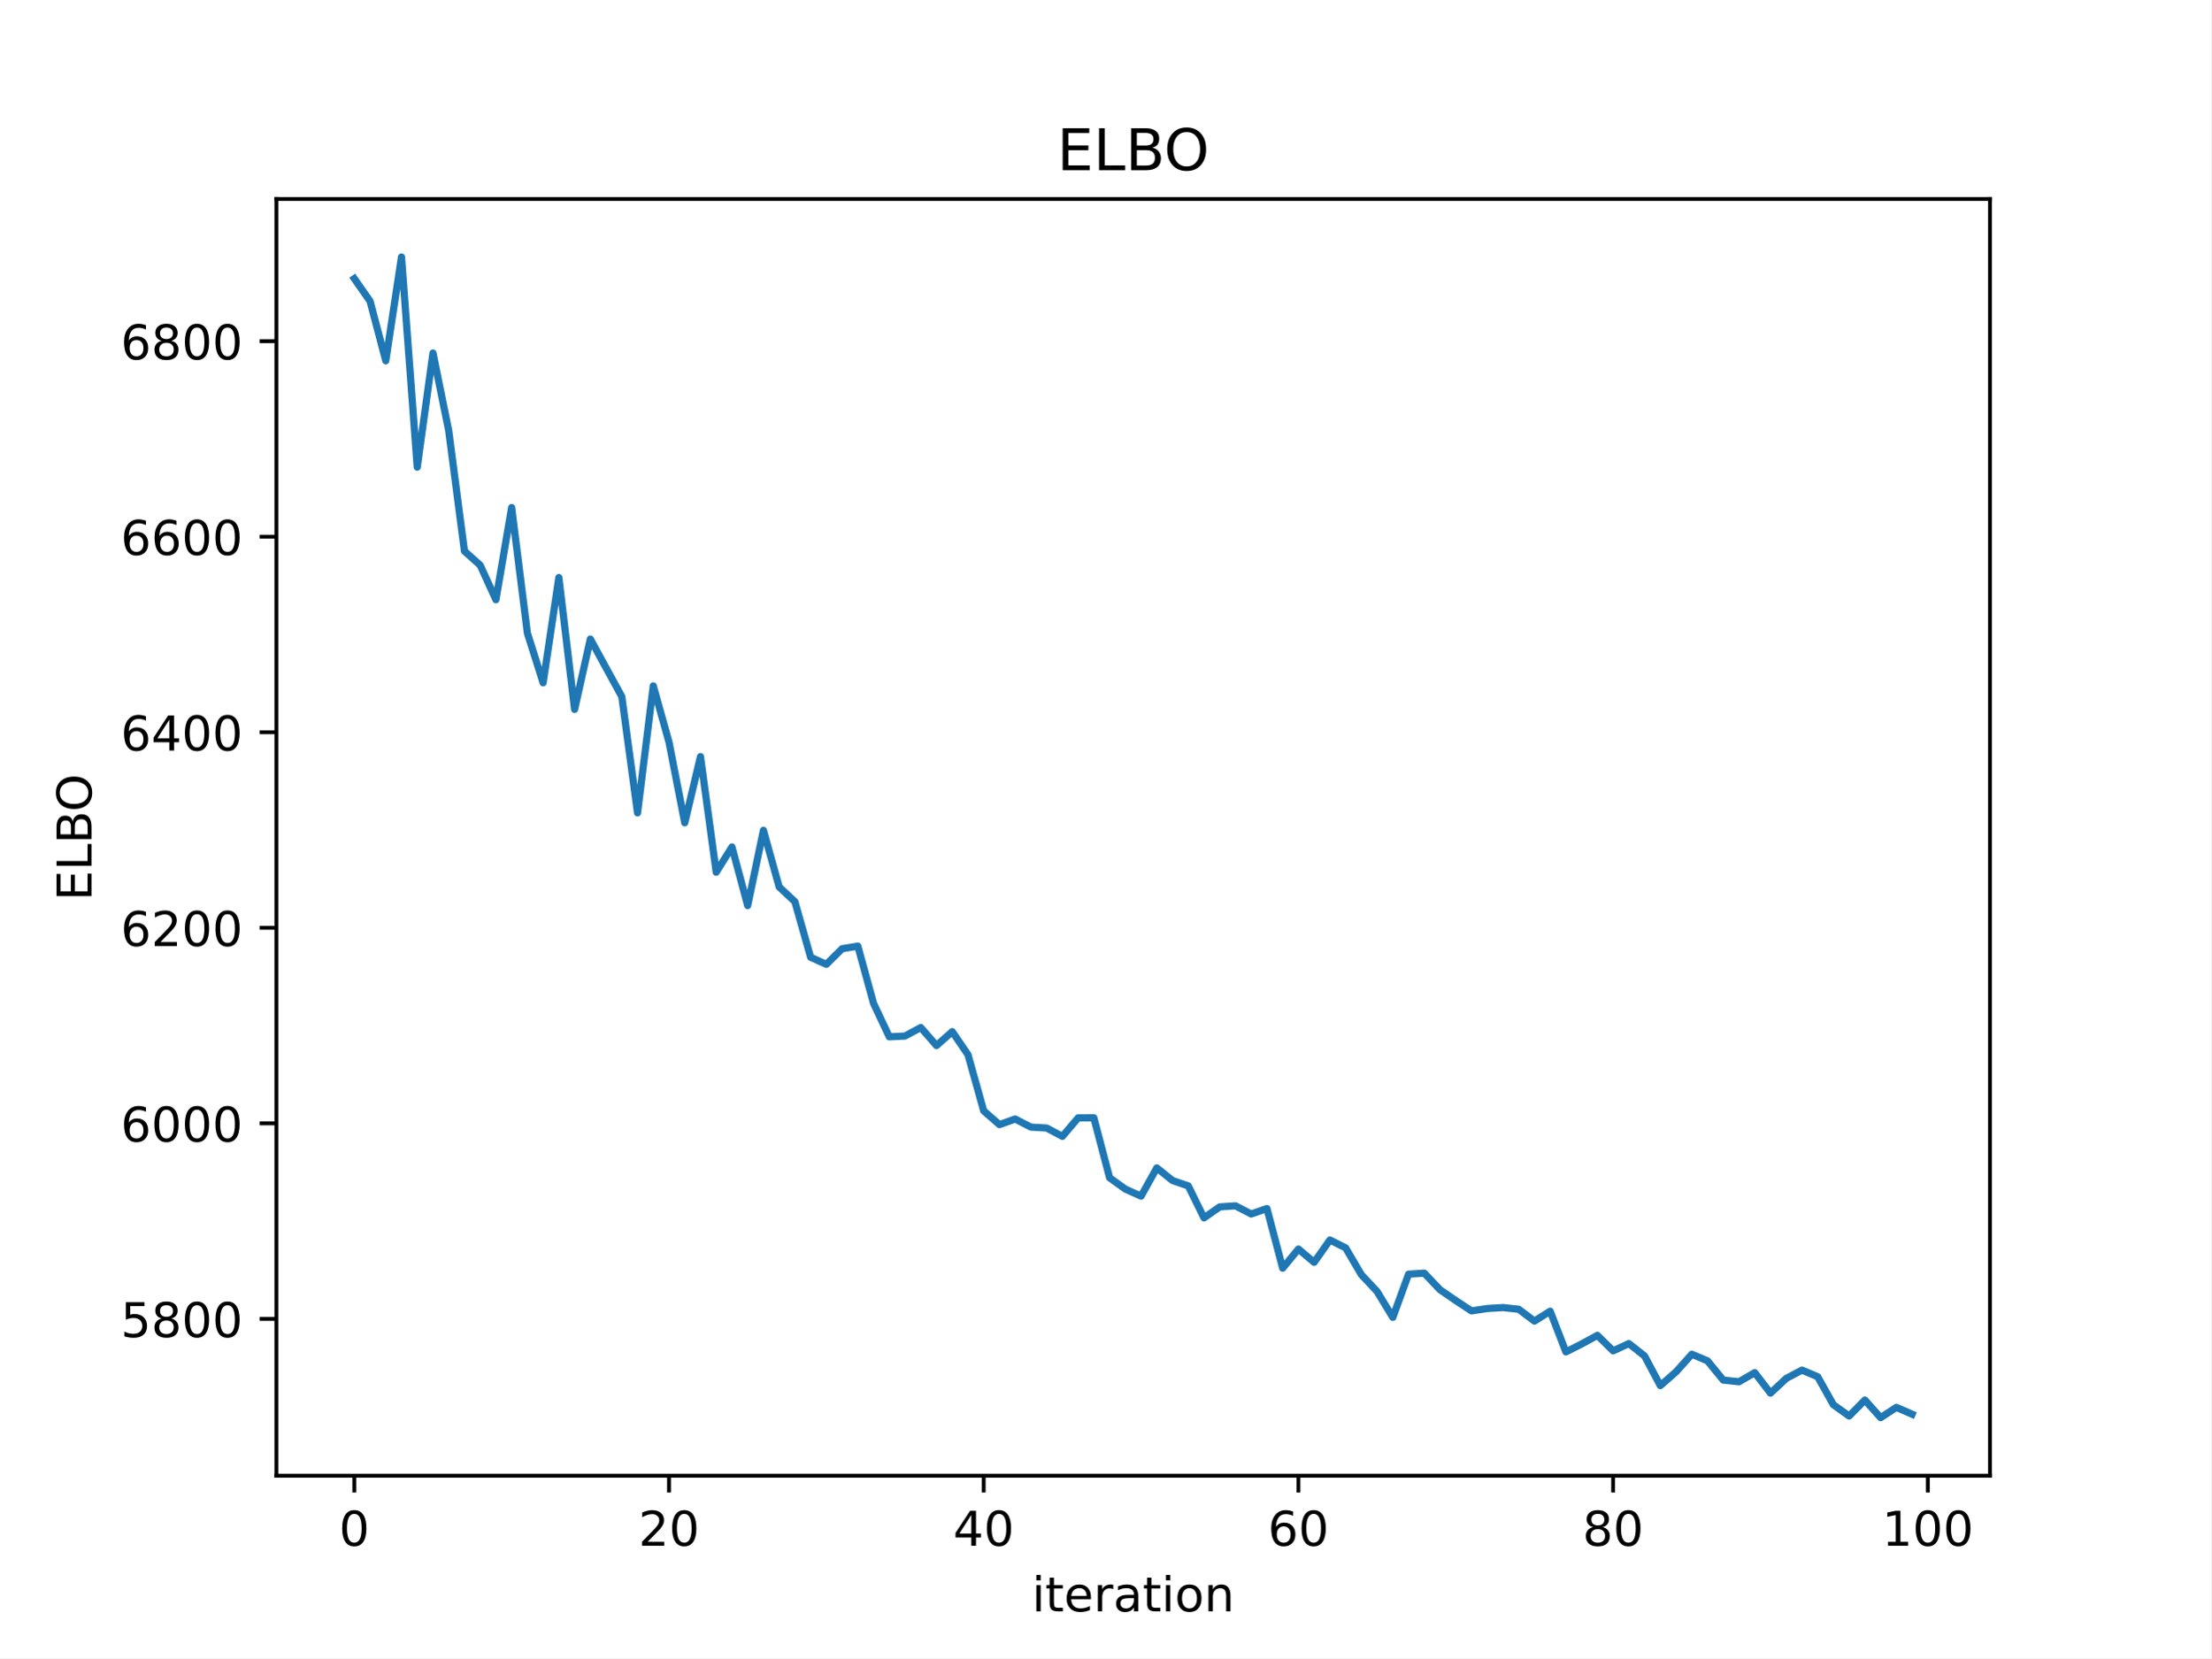
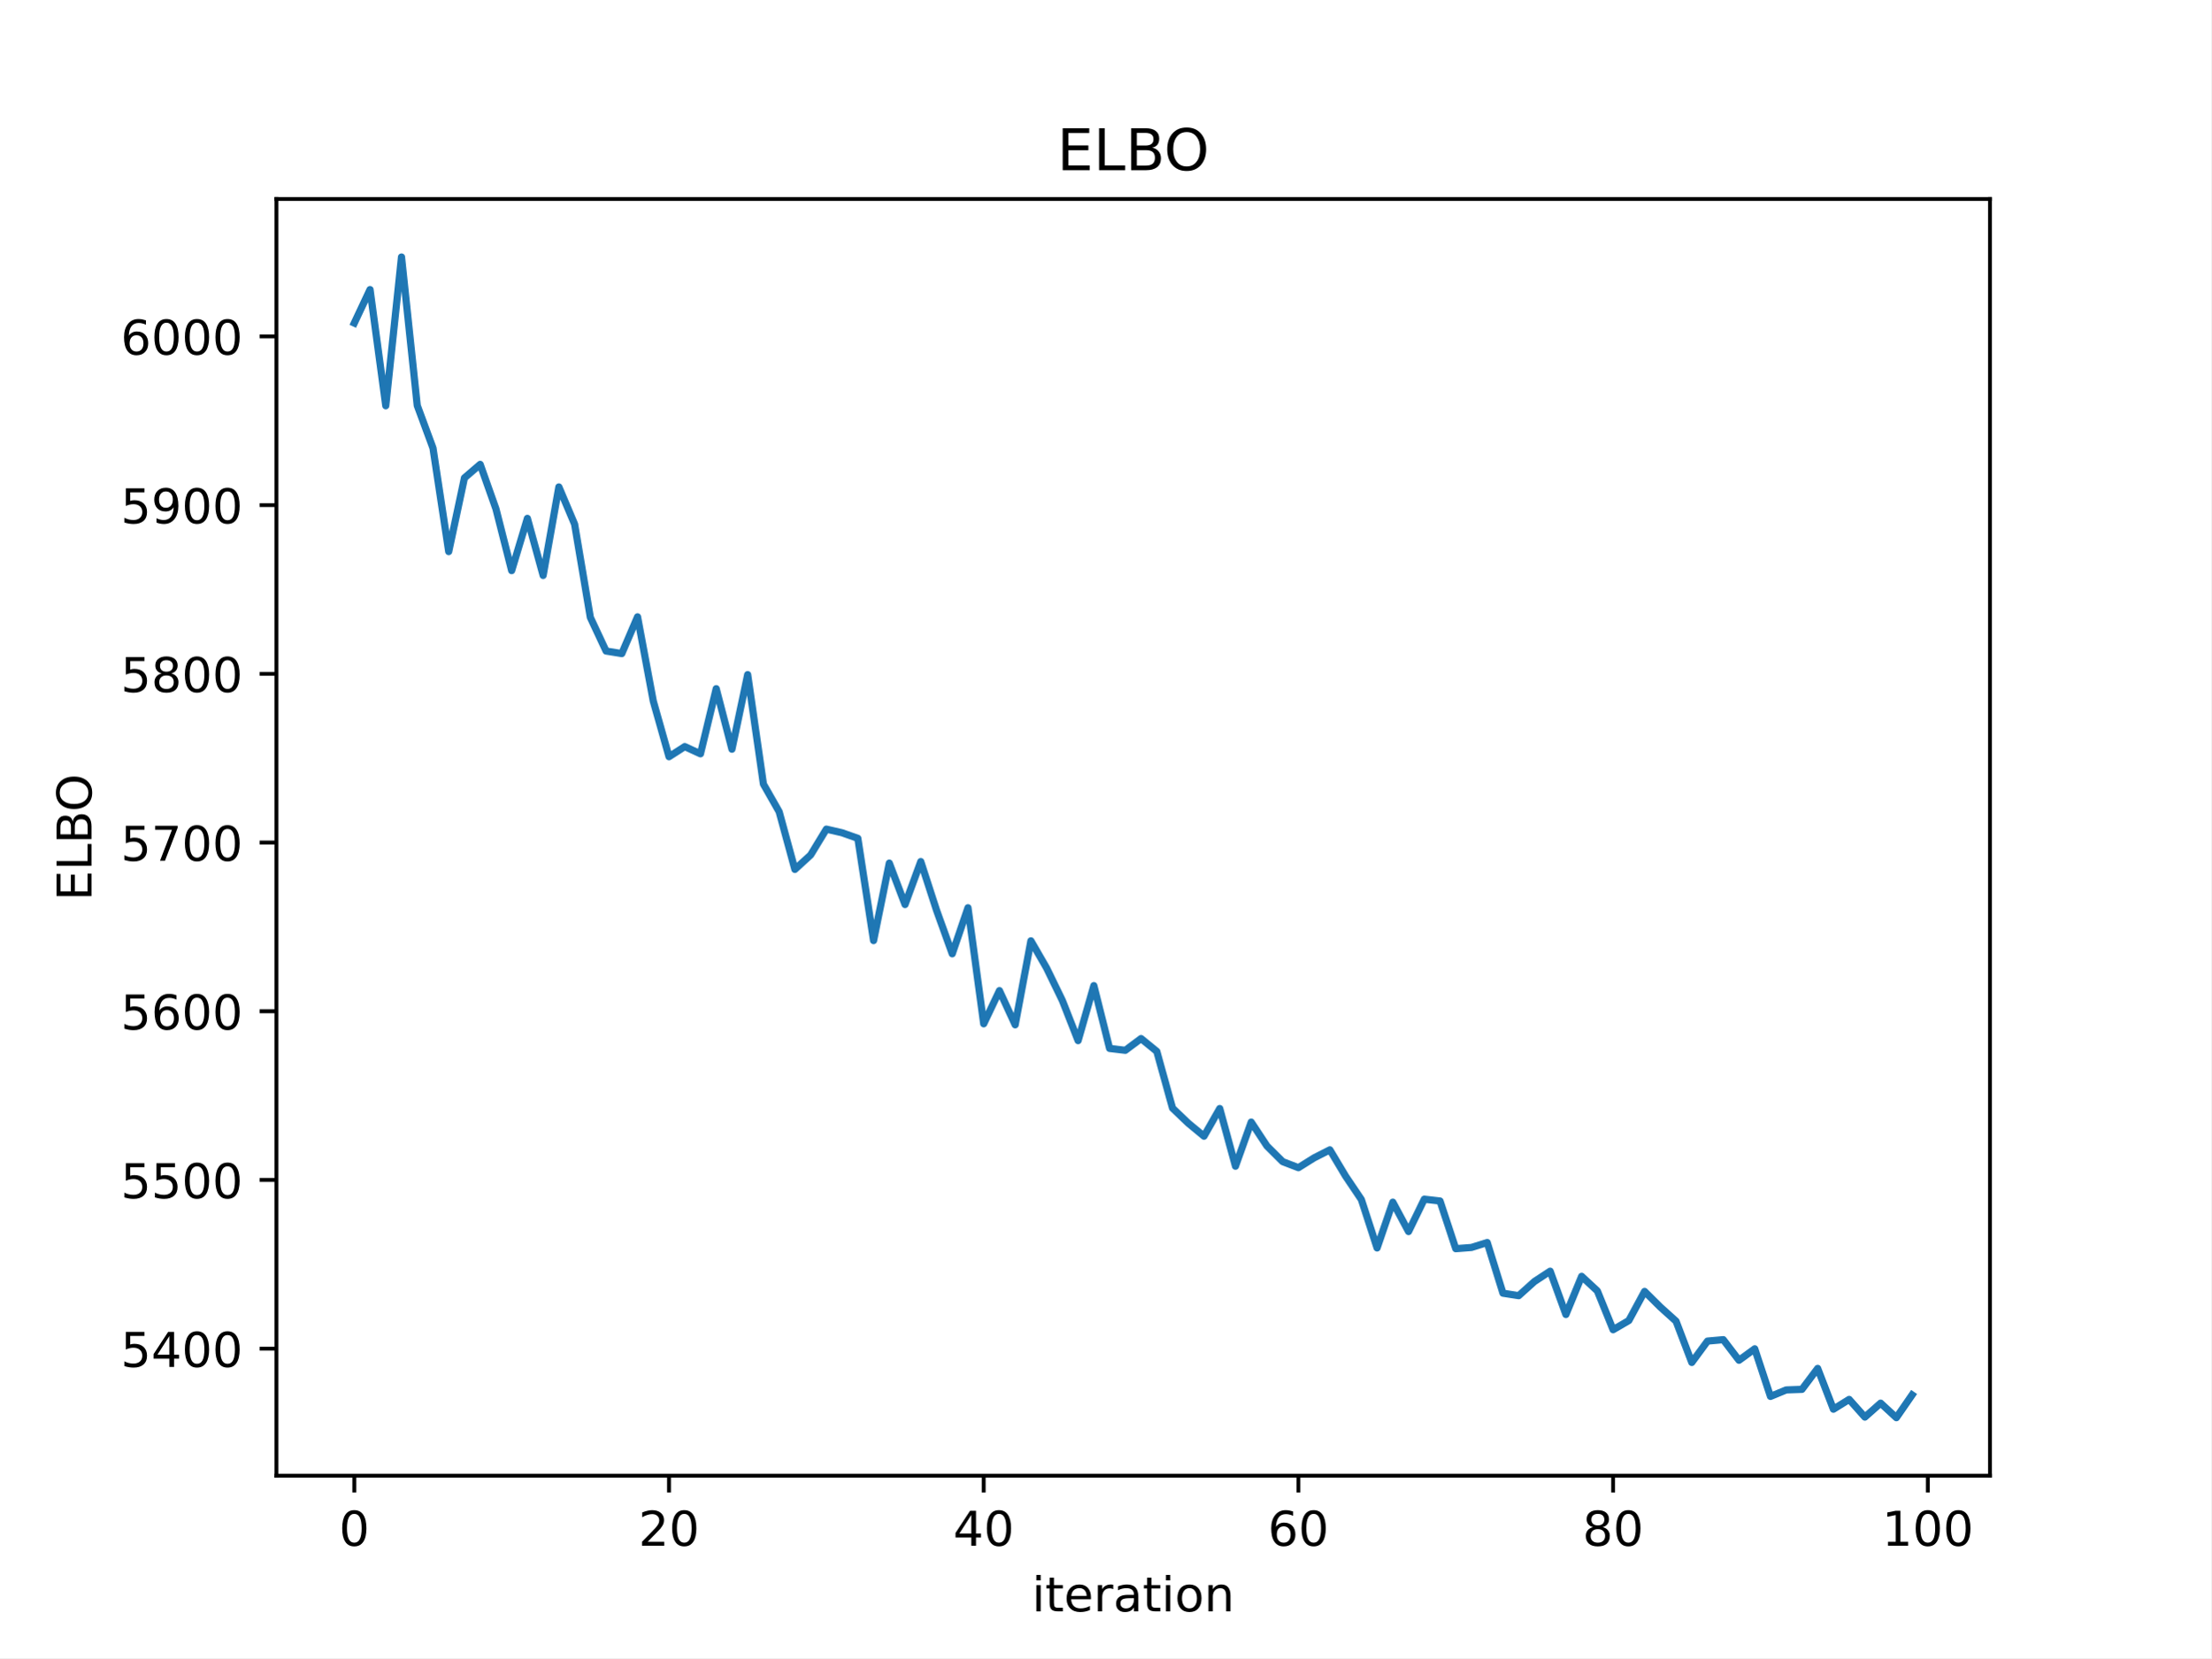
<svg xmlns="http://www.w3.org/2000/svg" xmlns:xlink="http://www.w3.org/1999/xlink" width="460.8pt" height="345.6pt" viewBox="0 0 460.8 345.6" version="1.1">
  <defs>
    <style type="text/css">*{stroke-linejoin: round; stroke-linecap: butt}</style>
  </defs>
  <g id="figure_1">
    <g id="patch_1">
      <path d="M 0 345.6  L 460.8 345.6  L 460.8 0  L 0 0  z " style="fill: #ffffff" />
    </g>
    <g id="axes_1">
      <g id="patch_2">
        <path d="M 57.6 307.584  L 414.72 307.584  L 414.72 41.472  L 57.6 41.472  z " style="fill: #ffffff" />
      </g>
      <g id="matplotlib.axis_1">
        <g id="xtick_1">
          <g id="line2d_1">
            <defs>
-               <path id="mc497932dff" d="M 0 0  L 0 3.5  " style="stroke: #000000; stroke-width: 0.8" />
-             </defs>
-             <g>
-               <use xlink:href="#mc497932dff" x="73.833" y="307.584" style="stroke: #000000; stroke-width: 0.8" />
+               <path id="m30d2c5c0a2" d="M 0 0  L 0 3.5  " style="stroke: #000000; stroke-width: 0.8" />
+             </defs>
+             <g>
+               <use xlink:href="#m30d2c5c0a2" x="73.833" y="307.584" style="stroke: #000000; stroke-width: 0.8" />
            </g>
          </g>
          <g id="text_1">
            <g transform="translate(70.65148 322.1824) scale(0.1 -0.1)">
              <defs>
                <path id="DejaVuSans-30" d="M 2034 4250  Q 1547 4250 1301 3770  Q 1056 3291 1056 2328  Q 1056 1369 1301 889  Q 1547 409 2034 409  Q 2525 409 2770 889  Q 3016 1369 3016 2328  Q 3016 3291 2770 3770  Q 2525 4250 2034 4250  z M 2034 4750  Q 2819 4750 3233 4129  Q 3647 3509 3647 2328  Q 3647 1150 3233 529  Q 2819 -91 2034 -91  Q 1250 -91 836 529  Q 422 1150 422 2328  Q 422 3509 836 4129  Q 1250 4750 2034 4750  z " transform="scale(0.015625)" />
              </defs>
              <use xlink:href="#DejaVuSans-30" />
            </g>
          </g>
        </g>
        <g id="xtick_2">
          <g id="line2d_2">
            <g>
-               <use xlink:href="#mc497932dff" x="139.42" y="307.584" style="stroke: #000000; stroke-width: 0.8" />
+               <use xlink:href="#m30d2c5c0a2" x="139.42" y="307.584" style="stroke: #000000; stroke-width: 0.8" />
            </g>
          </g>
          <g id="text_2">
            <g transform="translate(133.057 322.1824) scale(0.1 -0.1)">
              <defs>
                <path id="DejaVuSans-32" d="M 1228 531  L 3431 531  L 3431 0  L 469 0  L 469 531  Q 828 903 1448 1529  Q 2069 2156 2228 2338  Q 2531 2678 2651 2914  Q 2772 3150 2772 3378  Q 2772 3750 2511 3984  Q 2250 4219 1831 4219  Q 1534 4219 1204 4116  Q 875 4013 500 3803  L 500 4441  Q 881 4594 1212 4672  Q 1544 4750 1819 4750  Q 2544 4750 2975 4387  Q 3406 4025 3406 3419  Q 3406 3131 3298 2873  Q 3191 2616 2906 2266  Q 2828 2175 2409 1742  Q 1991 1309 1228 531  z " transform="scale(0.015625)" />
              </defs>
              <use xlink:href="#DejaVuSans-32" />
              <use xlink:href="#DejaVuSans-30" transform="translate(63.62305 0)" />
            </g>
          </g>
        </g>
        <g id="xtick_3">
          <g id="line2d_3">
            <g>
-               <use xlink:href="#mc497932dff" x="205.006" y="307.584" style="stroke: #000000; stroke-width: 0.8" />
+               <use xlink:href="#m30d2c5c0a2" x="205.006" y="307.584" style="stroke: #000000; stroke-width: 0.8" />
            </g>
          </g>
          <g id="text_3">
            <g transform="translate(198.6438 322.1824) scale(0.1 -0.1)">
              <defs>
                <path id="DejaVuSans-34" d="M 2419 4116  L 825 1625  L 2419 1625  L 2419 4116  z M 2253 4666  L 3047 4666  L 3047 1625  L 3713 1625  L 3713 1100  L 3047 1100  L 3047 0  L 2419 0  L 2419 1100  L 313 1100  L 313 1709  L 2253 4666  z " transform="scale(0.015625)" />
              </defs>
              <use xlink:href="#DejaVuSans-34" />
              <use xlink:href="#DejaVuSans-30" transform="translate(63.62305 0)" />
            </g>
          </g>
        </g>
        <g id="xtick_4">
          <g id="line2d_4">
            <g>
-               <use xlink:href="#mc497932dff" x="270.593" y="307.584" style="stroke: #000000; stroke-width: 0.8" />
+               <use xlink:href="#m30d2c5c0a2" x="270.593" y="307.584" style="stroke: #000000; stroke-width: 0.8" />
            </g>
          </g>
          <g id="text_4">
            <g transform="translate(264.2306 322.1824) scale(0.1 -0.1)">
              <defs>
                <path id="DejaVuSans-36" d="M 2113 2584  Q 1688 2584 1439 2293  Q 1191 2003 1191 1497  Q 1191 994 1439 701  Q 1688 409 2113 409  Q 2538 409 2786 701  Q 3034 994 3034 1497  Q 3034 2003 2786 2293  Q 2538 2584 2113 2584  z M 3366 4563  L 3366 3988  Q 3128 4100 2886 4159  Q 2644 4219 2406 4219  Q 1781 4219 1451 3797  Q 1122 3375 1075 2522  Q 1259 2794 1537 2939  Q 1816 3084 2150 3084  Q 2853 3084 3261 2657  Q 3669 2231 3669 1497  Q 3669 778 3244 343  Q 2819 -91 2113 -91  Q 1303 -91 875 529  Q 447 1150 447 2328  Q 447 3434 972 4092  Q 1497 4750 2381 4750  Q 2619 4750 2861 4703  Q 3103 4656 3366 4563  z " transform="scale(0.015625)" />
              </defs>
              <use xlink:href="#DejaVuSans-36" />
              <use xlink:href="#DejaVuSans-30" transform="translate(63.62305 0)" />
            </g>
          </g>
        </g>
        <g id="xtick_5">
          <g id="line2d_5">
            <g>
-               <use xlink:href="#mc497932dff" x="336.18" y="307.584" style="stroke: #000000; stroke-width: 0.8" />
+               <use xlink:href="#m30d2c5c0a2" x="336.18" y="307.584" style="stroke: #000000; stroke-width: 0.8" />
            </g>
          </g>
          <g id="text_5">
            <g transform="translate(329.8173 322.1824) scale(0.1 -0.1)">
              <defs>
                <path id="DejaVuSans-38" d="M 2034 2216  Q 1584 2216 1326 1975  Q 1069 1734 1069 1313  Q 1069 891 1326 650  Q 1584 409 2034 409  Q 2484 409 2743 651  Q 3003 894 3003 1313  Q 3003 1734 2745 1975  Q 2488 2216 2034 2216  z M 1403 2484  Q 997 2584 770 2862  Q 544 3141 544 3541  Q 544 4100 942 4425  Q 1341 4750 2034 4750  Q 2731 4750 3128 4425  Q 3525 4100 3525 3541  Q 3525 3141 3298 2862  Q 3072 2584 2669 2484  Q 3125 2378 3379 2068  Q 3634 1759 3634 1313  Q 3634 634 3220 271  Q 2806 -91 2034 -91  Q 1263 -91 848 271  Q 434 634 434 1313  Q 434 1759 690 2068  Q 947 2378 1403 2484  z M 1172 3481  Q 1172 3119 1398 2916  Q 1625 2713 2034 2713  Q 2441 2713 2670 2916  Q 2900 3119 2900 3481  Q 2900 3844 2670 4047  Q 2441 4250 2034 4250  Q 1625 4250 1398 4047  Q 1172 3844 1172 3481  z " transform="scale(0.015625)" />
              </defs>
              <use xlink:href="#DejaVuSans-38" />
              <use xlink:href="#DejaVuSans-30" transform="translate(63.62305 0)" />
            </g>
          </g>
        </g>
        <g id="xtick_6">
          <g id="line2d_6">
            <g>
-               <use xlink:href="#mc497932dff" x="401.767" y="307.584" style="stroke: #000000; stroke-width: 0.8" />
+               <use xlink:href="#m30d2c5c0a2" x="401.767" y="307.584" style="stroke: #000000; stroke-width: 0.8" />
            </g>
          </g>
          <g id="text_6">
            <g transform="translate(392.2229 322.1824) scale(0.1 -0.1)">
              <defs>
                <path id="DejaVuSans-31" d="M 794 531  L 1825 531  L 1825 4091  L 703 3866  L 703 4441  L 1819 4666  L 2450 4666  L 2450 531  L 3481 531  L 3481 0  L 794 0  L 794 531  z " transform="scale(0.015625)" />
              </defs>
              <use xlink:href="#DejaVuSans-31" />
              <use xlink:href="#DejaVuSans-30" transform="translate(63.62305 0)" />
              <use xlink:href="#DejaVuSans-30" transform="translate(127.2461 0)" />
            </g>
          </g>
        </g>
        <g id="text_7">
          <g transform="translate(215.0373 335.8606) scale(0.1 -0.1)">
            <defs>
              <path id="DejaVuSans-69" d="M 603 3500  L 1178 3500  L 1178 0  L 603 0  L 603 3500  z M 603 4863  L 1178 4863  L 1178 4134  L 603 4134  L 603 4863  z " transform="scale(0.015625)" />
              <path id="DejaVuSans-74" d="M 1172 4494  L 1172 3500  L 2356 3500  L 2356 3053  L 1172 3053  L 1172 1153  Q 1172 725 1289 603  Q 1406 481 1766 481  L 2356 481  L 2356 0  L 1766 0  Q 1100 0 847 248  Q 594 497 594 1153  L 594 3053  L 172 3053  L 172 3500  L 594 3500  L 594 4494  L 1172 4494  z " transform="scale(0.015625)" />
              <path id="DejaVuSans-65" d="M 3597 1894  L 3597 1613  L 953 1613  Q 991 1019 1311 708  Q 1631 397 2203 397  Q 2534 397 2845 478  Q 3156 559 3463 722  L 3463 178  Q 3153 47 2828 -22  Q 2503 -91 2169 -91  Q 1331 -91 842 396  Q 353 884 353 1716  Q 353 2575 817 3079  Q 1281 3584 2069 3584  Q 2775 3584 3186 3129  Q 3597 2675 3597 1894  z M 3022 2063  Q 3016 2534 2758 2815  Q 2500 3097 2075 3097  Q 1594 3097 1305 2825  Q 1016 2553 972 2059  L 3022 2063  z " transform="scale(0.015625)" />
              <path id="DejaVuSans-72" d="M 2631 2963  Q 2534 3019 2420 3045  Q 2306 3072 2169 3072  Q 1681 3072 1420 2755  Q 1159 2438 1159 1844  L 1159 0  L 581 0  L 581 3500  L 1159 3500  L 1159 2956  Q 1341 3275 1631 3429  Q 1922 3584 2338 3584  Q 2397 3584 2469 3576  Q 2541 3569 2628 3553  L 2631 2963  z " transform="scale(0.015625)" />
              <path id="DejaVuSans-61" d="M 2194 1759  Q 1497 1759 1228 1600  Q 959 1441 959 1056  Q 959 750 1161 570  Q 1363 391 1709 391  Q 2188 391 2477 730  Q 2766 1069 2766 1631  L 2766 1759  L 2194 1759  z M 3341 1997  L 3341 0  L 2766 0  L 2766 531  Q 2569 213 2275 61  Q 1981 -91 1556 -91  Q 1019 -91 701 211  Q 384 513 384 1019  Q 384 1609 779 1909  Q 1175 2209 1959 2209  L 2766 2209  L 2766 2266  Q 2766 2663 2505 2880  Q 2244 3097 1772 3097  Q 1472 3097 1187 3025  Q 903 2953 641 2809  L 641 3341  Q 956 3463 1253 3523  Q 1550 3584 1831 3584  Q 2591 3584 2966 3190  Q 3341 2797 3341 1997  z " transform="scale(0.015625)" />
              <path id="DejaVuSans-6f" d="M 1959 3097  Q 1497 3097 1228 2736  Q 959 2375 959 1747  Q 959 1119 1226 758  Q 1494 397 1959 397  Q 2419 397 2687 759  Q 2956 1122 2956 1747  Q 2956 2369 2687 2733  Q 2419 3097 1959 3097  z M 1959 3584  Q 2709 3584 3137 3096  Q 3566 2609 3566 1747  Q 3566 888 3137 398  Q 2709 -91 1959 -91  Q 1206 -91 779 398  Q 353 888 353 1747  Q 353 2609 779 3096  Q 1206 3584 1959 3584  z " transform="scale(0.015625)" />
              <path id="DejaVuSans-6e" d="M 3513 2113  L 3513 0  L 2938 0  L 2938 2094  Q 2938 2591 2744 2837  Q 2550 3084 2163 3084  Q 1697 3084 1428 2787  Q 1159 2491 1159 1978  L 1159 0  L 581 0  L 581 3500  L 1159 3500  L 1159 2956  Q 1366 3272 1645 3428  Q 1925 3584 2291 3584  Q 2894 3584 3203 3211  Q 3513 2838 3513 2113  z " transform="scale(0.015625)" />
            </defs>
            <use xlink:href="#DejaVuSans-69" />
            <use xlink:href="#DejaVuSans-74" transform="translate(27.7832 0)" />
            <use xlink:href="#DejaVuSans-65" transform="translate(66.99219 0)" />
            <use xlink:href="#DejaVuSans-72" transform="translate(128.5156 0)" />
            <use xlink:href="#DejaVuSans-61" transform="translate(169.6289 0)" />
            <use xlink:href="#DejaVuSans-74" transform="translate(230.9082 0)" />
            <use xlink:href="#DejaVuSans-69" transform="translate(270.1172 0)" />
            <use xlink:href="#DejaVuSans-6f" transform="translate(297.9004 0)" />
            <use xlink:href="#DejaVuSans-6e" transform="translate(359.082 0)" />
          </g>
        </g>
      </g>
      <g id="matplotlib.axis_2">
        <g id="ytick_1">
          <g id="line2d_7">
            <defs>
-               <path id="mc358f893a6" d="M 0 0  L -3.5 0  " style="stroke: #000000; stroke-width: 0.8" />
-             </defs>
-             <g>
-               <use xlink:href="#mc358f893a6" x="57.6" y="274.904" style="stroke: #000000; stroke-width: 0.8" />
+               <path id="mc9495c07de" d="M 0 0  L -3.5 0  " style="stroke: #000000; stroke-width: 0.8" />
+             </defs>
+             <g>
+               <use xlink:href="#mc9495c07de" x="57.6" y="281.111" style="stroke: #000000; stroke-width: 0.8" />
            </g>
          </g>
          <g id="text_8">
-             <g transform="translate(25.15 278.7035) scale(0.1 -0.1)">
+             <g transform="translate(25.15 284.9102) scale(0.1 -0.1)">
              <defs>
                <path id="DejaVuSans-35" d="M 691 4666  L 3169 4666  L 3169 4134  L 1269 4134  L 1269 2991  Q 1406 3038 1543 3061  Q 1681 3084 1819 3084  Q 2600 3084 3056 2656  Q 3513 2228 3513 1497  Q 3513 744 3044 326  Q 2575 -91 1722 -91  Q 1428 -91 1123 -41  Q 819 9 494 109  L 494 744  Q 775 591 1075 516  Q 1375 441 1709 441  Q 2250 441 2565 725  Q 2881 1009 2881 1497  Q 2881 1984 2565 2268  Q 2250 2553 1709 2553  Q 1456 2553 1204 2497  Q 953 2441 691 2322  L 691 4666  z " transform="scale(0.015625)" />
              </defs>
              <use xlink:href="#DejaVuSans-35" />
-               <use xlink:href="#DejaVuSans-38" transform="translate(63.62305 0)" />
+               <use xlink:href="#DejaVuSans-34" transform="translate(63.62305 0)" />
              <use xlink:href="#DejaVuSans-30" transform="translate(127.2461 0)" />
              <use xlink:href="#DejaVuSans-30" transform="translate(190.8691 0)" />
            </g>
          </g>
        </g>
        <g id="ytick_2">
          <g id="line2d_8">
            <g>
-               <use xlink:href="#mc358f893a6" x="57.6" y="234.144" style="stroke: #000000; stroke-width: 0.8" />
+               <use xlink:href="#mc9495c07de" x="57.6" y="245.943" style="stroke: #000000; stroke-width: 0.8" />
            </g>
          </g>
          <g id="text_9">
-             <g transform="translate(25.15 237.9436) scale(0.1 -0.1)">
-               <use xlink:href="#DejaVuSans-36" />
-               <use xlink:href="#DejaVuSans-30" transform="translate(63.62305 0)" />
+             <g transform="translate(25.15 249.7427) scale(0.1 -0.1)">
+               <use xlink:href="#DejaVuSans-35" />
+               <use xlink:href="#DejaVuSans-35" transform="translate(63.62305 0)" />
              <use xlink:href="#DejaVuSans-30" transform="translate(127.2461 0)" />
              <use xlink:href="#DejaVuSans-30" transform="translate(190.8691 0)" />
            </g>
          </g>
        </g>
        <g id="ytick_3">
          <g id="line2d_9">
            <g>
-               <use xlink:href="#mc358f893a6" x="57.6" y="193.385" style="stroke: #000000; stroke-width: 0.8" />
+               <use xlink:href="#mc9495c07de" x="57.6" y="210.776" style="stroke: #000000; stroke-width: 0.8" />
            </g>
          </g>
          <g id="text_10">
-             <g transform="translate(25.15 197.1837) scale(0.1 -0.1)">
-               <use xlink:href="#DejaVuSans-36" />
-               <use xlink:href="#DejaVuSans-32" transform="translate(63.62305 0)" />
+             <g transform="translate(25.15 214.5751) scale(0.1 -0.1)">
+               <use xlink:href="#DejaVuSans-35" />
+               <use xlink:href="#DejaVuSans-36" transform="translate(63.62305 0)" />
              <use xlink:href="#DejaVuSans-30" transform="translate(127.2461 0)" />
              <use xlink:href="#DejaVuSans-30" transform="translate(190.8691 0)" />
            </g>
          </g>
        </g>
        <g id="ytick_4">
          <g id="line2d_10">
            <g>
-               <use xlink:href="#mc358f893a6" x="57.6" y="152.625" style="stroke: #000000; stroke-width: 0.8" />
+               <use xlink:href="#mc9495c07de" x="57.6" y="175.608" style="stroke: #000000; stroke-width: 0.8" />
            </g>
          </g>
          <g id="text_11">
-             <g transform="translate(25.15 156.4239) scale(0.1 -0.1)">
-               <use xlink:href="#DejaVuSans-36" />
-               <use xlink:href="#DejaVuSans-34" transform="translate(63.62305 0)" />
+             <g transform="translate(25.15 179.4075) scale(0.1 -0.1)">
+               <defs>
+                 <path id="DejaVuSans-37" d="M 525 4666  L 3525 4666  L 3525 4397  L 1831 0  L 1172 0  L 2766 4134  L 525 4134  L 525 4666  z " transform="scale(0.015625)" />
+               </defs>
+               <use xlink:href="#DejaVuSans-35" />
+               <use xlink:href="#DejaVuSans-37" transform="translate(63.62305 0)" />
              <use xlink:href="#DejaVuSans-30" transform="translate(127.2461 0)" />
              <use xlink:href="#DejaVuSans-30" transform="translate(190.8691 0)" />
            </g>
          </g>
        </g>
        <g id="ytick_5">
          <g id="line2d_11">
            <g>
-               <use xlink:href="#mc358f893a6" x="57.6" y="111.865" style="stroke: #000000; stroke-width: 0.8" />
+               <use xlink:href="#mc9495c07de" x="57.6" y="140.441" style="stroke: #000000; stroke-width: 0.8" />
            </g>
          </g>
          <g id="text_12">
-             <g transform="translate(25.15 115.664) scale(0.1 -0.1)">
-               <use xlink:href="#DejaVuSans-36" />
-               <use xlink:href="#DejaVuSans-36" transform="translate(63.62305 0)" />
+             <g transform="translate(25.15 144.2399) scale(0.1 -0.1)">
+               <use xlink:href="#DejaVuSans-35" />
+               <use xlink:href="#DejaVuSans-38" transform="translate(63.62305 0)" />
              <use xlink:href="#DejaVuSans-30" transform="translate(127.2461 0)" />
              <use xlink:href="#DejaVuSans-30" transform="translate(190.8691 0)" />
            </g>
          </g>
        </g>
        <g id="ytick_6">
          <g id="line2d_12">
            <g>
-               <use xlink:href="#mc358f893a6" x="57.6" y="71.105" style="stroke: #000000; stroke-width: 0.8" />
+               <use xlink:href="#mc9495c07de" x="57.6" y="105.273" style="stroke: #000000; stroke-width: 0.8" />
            </g>
          </g>
          <g id="text_13">
-             <g transform="translate(25.15 74.90412) scale(0.1 -0.1)">
+             <g transform="translate(25.15 109.0723) scale(0.1 -0.1)">
+               <defs>
+                 <path id="DejaVuSans-39" d="M 703 97  L 703 672  Q 941 559 1184 500  Q 1428 441 1663 441  Q 2288 441 2617 861  Q 2947 1281 2994 2138  Q 2813 1869 2534 1725  Q 2256 1581 1919 1581  Q 1219 1581 811 2004  Q 403 2428 403 3163  Q 403 3881 828 4315  Q 1253 4750 1959 4750  Q 2769 4750 3195 4129  Q 3622 3509 3622 2328  Q 3622 1225 3098 567  Q 2575 -91 1691 -91  Q 1453 -91 1209 -44  Q 966 3 703 97  z M 1959 2075  Q 2384 2075 2632 2365  Q 2881 2656 2881 3163  Q 2881 3666 2632 3958  Q 2384 4250 1959 4250  Q 1534 4250 1286 3958  Q 1038 3666 1038 3163  Q 1038 2656 1286 2365  Q 1534 2075 1959 2075  z " transform="scale(0.015625)" />
+               </defs>
+               <use xlink:href="#DejaVuSans-35" />
+               <use xlink:href="#DejaVuSans-39" transform="translate(63.62305 0)" />
+               <use xlink:href="#DejaVuSans-30" transform="translate(127.2461 0)" />
+               <use xlink:href="#DejaVuSans-30" transform="translate(190.8691 0)" />
+             </g>
+           </g>
+         </g>
+         <g id="ytick_7">
+           <g id="line2d_13">
+             <g>
+               <use xlink:href="#mc9495c07de" x="57.6" y="70.106" style="stroke: #000000; stroke-width: 0.8" />
+             </g>
+           </g>
+           <g id="text_14">
+             <g transform="translate(25.15 73.90474) scale(0.1 -0.1)">
              <use xlink:href="#DejaVuSans-36" />
-               <use xlink:href="#DejaVuSans-38" transform="translate(63.62305 0)" />
-               <use xlink:href="#DejaVuSans-30" transform="translate(127.2461 0)" />
-               <use xlink:href="#DejaVuSans-30" transform="translate(190.8691 0)" />
-             </g>
-           </g>
-         </g>
-         <g id="text_14">
+               <use xlink:href="#DejaVuSans-30" transform="translate(63.62305 0)" />
+               <use xlink:href="#DejaVuSans-30" transform="translate(127.2461 0)" />
+               <use xlink:href="#DejaVuSans-30" transform="translate(190.8691 0)" />
+             </g>
+           </g>
+         </g>
+         <g id="text_15">
          <g transform="translate(19.07031 187.7522) rotate(-90) scale(0.1 -0.1)">
            <defs>
              <path id="DejaVuSans-45" d="M 628 4666  L 3578 4666  L 3578 4134  L 1259 4134  L 1259 2753  L 3481 2753  L 3481 2222  L 1259 2222  L 1259 531  L 3634 531  L 3634 0  L 628 0  L 628 4666  z " transform="scale(0.015625)" />
              <path id="DejaVuSans-4c" d="M 628 4666  L 1259 4666  L 1259 531  L 3531 531  L 3531 0  L 628 0  L 628 4666  z " transform="scale(0.015625)" />
              <path id="DejaVuSans-42" d="M 1259 2228  L 1259 519  L 2272 519  Q 2781 519 3026 730  Q 3272 941 3272 1375  Q 3272 1813 3026 2020  Q 2781 2228 2272 2228  L 1259 2228  z M 1259 4147  L 1259 2741  L 2194 2741  Q 2656 2741 2882 2914  Q 3109 3088 3109 3444  Q 3109 3797 2882 3972  Q 2656 4147 2194 4147  L 1259 4147  z M 628 4666  L 2241 4666  Q 2963 4666 3353 4366  Q 3744 4066 3744 3513  Q 3744 3084 3544 2831  Q 3344 2578 2956 2516  Q 3422 2416 3680 2098  Q 3938 1781 3938 1306  Q 3938 681 3513 340  Q 3088 0 2303 0  L 628 0  L 628 4666  z " transform="scale(0.015625)" />
              <path id="DejaVuSans-4f" d="M 2522 4238  Q 1834 4238 1429 3725  Q 1025 3213 1025 2328  Q 1025 1447 1429 934  Q 1834 422 2522 422  Q 3209 422 3611 934  Q 4013 1447 4013 2328  Q 4013 3213 3611 3725  Q 3209 4238 2522 4238  z M 2522 4750  Q 3503 4750 4090 4092  Q 4678 3434 4678 2328  Q 4678 1225 4090 567  Q 3503 -91 2522 -91  Q 1538 -91 948 565  Q 359 1222 359 2328  Q 359 3434 948 4092  Q 1538 4750 2522 4750  z " transform="scale(0.015625)" />
            </defs>
            <use xlink:href="#DejaVuSans-45" />
            <use xlink:href="#DejaVuSans-4c" transform="translate(63.18359 0)" />
            <use xlink:href="#DejaVuSans-42" transform="translate(118.8965 0)" />
            <use xlink:href="#DejaVuSans-4f" transform="translate(185.75 0)" />
          </g>
        </g>
      </g>
-       <g id="line2d_13">
-         <path d="M 73.833 58.07  L 77.112 62.765  L 80.391 75.193  L 83.671 53.568  L 86.95 97.371  L 90.229 73.582  L 93.509 89.77  L 96.788 114.866  L 100.067 117.803  L 103.347 125.001  L 106.626 105.782  L 109.905 131.961  L 113.185 142.314  L 116.464 120.375  L 119.743 147.859  L 123.023 133.193  L 126.302 139.205  L 129.581 145.187  L 132.861 169.436  L 136.14 142.956  L 139.42 154.696  L 142.699 171.495  L 145.978 157.702  L 149.258 181.798  L 152.537 176.532  L 155.816 188.758  L 159.096 173.065  L 162.375 184.863  L 165.654 187.941  L 168.934 199.527  L 172.213 200.995  L 175.492 197.746  L 178.772 197.197  L 182.051 209.144  L 185.33 216.104  L 188.61 215.946  L 191.889 214.17  L 195.168 217.931  L 198.448 215.022  L 201.727 219.823  L 205.006 231.536  L 208.286 234.406  L 211.565 233.238  L 214.844 234.929  L 218.124 235.117  L 221.403 236.856  L 224.682 233.005  L 227.962 232.994  L 231.241 245.482  L 234.52 247.841  L 237.8 249.321  L 241.079 243.427  L 244.358 246.064  L 247.638 247.183  L 250.917 253.843  L 254.196 251.555  L 257.476 251.331  L 260.755 253.038  L 264.034 251.901  L 267.314 264.333  L 270.593 260.341  L 273.872 263.108  L 277.152 258.457  L 280.431 260.094  L 283.71 265.678  L 286.99 269.186  L 290.269 274.58  L 293.548 265.578  L 296.828 265.364  L 300.107 268.821  L 303.386 271.079  L 306.666 273.236  L 309.945 272.735  L 313.224 272.537  L 316.504 272.894  L 319.783 275.359  L 323.062 273.295  L 326.342 281.782  L 329.621 280.131  L 332.9 278.332  L 336.18 281.561  L 339.459 280.044  L 342.739 282.633  L 346.018 288.808  L 349.297 285.932  L 352.577 282.265  L 355.856 283.647  L 359.135 287.659  L 362.415 288.007  L 365.694 286.104  L 368.973 290.37  L 372.253 287.312  L 375.532 285.576  L 378.811 286.951  L 382.091 292.802  L 385.37 295.144  L 388.649 291.816  L 391.929 295.488  L 395.208 293.335  L 398.487 294.77  " clip-path="url(#pa6636351a4)" style="fill: none; stroke: #1f77b4; stroke-width: 1.5; stroke-linecap: square" />
+       <g id="line2d_14">
+         <path d="M 73.833 67.324  L 77.112 60.356  L 80.391 84.564  L 83.671 53.568  L 86.95 84.516  L 90.229 93.39  L 93.509 114.959  L 96.788 99.608  L 100.067 96.789  L 103.347 106.049  L 106.626 118.93  L 109.905 108.044  L 113.185 119.936  L 116.464 101.496  L 119.743 109.251  L 123.023 128.682  L 126.302 135.692  L 129.581 136.225  L 132.861 128.568  L 136.14 146.124  L 139.42 157.72  L 142.699 155.615  L 145.978 157.113  L 149.258 143.542  L 152.537 156.158  L 155.816 140.612  L 159.096 163.428  L 162.375 169.188  L 165.654 181.211  L 168.934 178.207  L 172.213 172.817  L 175.492 173.575  L 178.772 174.732  L 182.051 196.049  L 185.33 179.899  L 188.61 188.528  L 191.889 179.58  L 195.168 189.704  L 198.448 198.802  L 201.727 189.205  L 205.006 213.393  L 208.286 206.48  L 211.565 213.606  L 214.844 196.099  L 218.124 201.788  L 221.403 208.549  L 224.682 216.902  L 227.962 205.434  L 231.241 218.527  L 234.52 218.919  L 237.8 216.471  L 241.079 219.142  L 244.358 230.973  L 247.638 234.109  L 250.917 236.822  L 254.196 231.055  L 257.476 243.076  L 260.755 233.882  L 264.034 238.861  L 267.314 242.124  L 270.593 243.382  L 273.872 241.33  L 277.152 239.664  L 280.431 245.15  L 283.71 250.016  L 286.99 260.113  L 290.269 250.568  L 293.548 256.697  L 296.828 249.951  L 300.107 250.328  L 303.386 260.264  L 306.666 260.011  L 309.945 258.987  L 313.224 269.545  L 316.504 270.059  L 319.783 267.108  L 323.062 264.957  L 326.342 273.989  L 329.621 266.03  L 332.9 269.075  L 336.18 277.16  L 339.459 275.243  L 342.739 269.175  L 346.018 272.431  L 349.297 275.384  L 352.577 283.982  L 355.856 279.524  L 359.135 279.228  L 362.415 283.527  L 365.694 281.138  L 368.973 291.058  L 372.253 289.706  L 375.532 289.588  L 378.811 285.224  L 382.091 293.721  L 385.37 291.683  L 388.649 295.366  L 391.929 292.461  L 395.208 295.488  L 398.487 290.749  " clip-path="url(#pae7e5962dc)" style="fill: none; stroke: #1f77b4; stroke-width: 1.5; stroke-linecap: square" />
      </g>
      <g id="patch_3">
        <path d="M 57.6 307.584  L 57.6 41.472  " style="fill: none; stroke: #000000; stroke-width: 0.8; stroke-linejoin: miter; stroke-linecap: square" />
      </g>
      <g id="patch_4">
        <path d="M 414.72 307.584  L 414.72 41.472  " style="fill: none; stroke: #000000; stroke-width: 0.8; stroke-linejoin: miter; stroke-linecap: square" />
      </g>
      <g id="patch_5">
        <path d="M 57.6 307.584  L 414.72 307.584  " style="fill: none; stroke: #000000; stroke-width: 0.8; stroke-linejoin: miter; stroke-linecap: square" />
      </g>
      <g id="patch_6">
        <path d="M 57.6 41.472  L 414.72 41.472  " style="fill: none; stroke: #000000; stroke-width: 0.8; stroke-linejoin: miter; stroke-linecap: square" />
      </g>
-       <g id="text_15">
+       <g id="text_16">
        <g transform="translate(220.2909 35.472) scale(0.12 -0.12)">
          <use xlink:href="#DejaVuSans-45" />
          <use xlink:href="#DejaVuSans-4c" transform="translate(63.18359 0)" />
          <use xlink:href="#DejaVuSans-42" transform="translate(118.8965 0)" />
          <use xlink:href="#DejaVuSans-4f" transform="translate(185.75 0)" />
        </g>
      </g>
    </g>
  </g>
  <defs>
-     <clipPath id="pa6636351a4">
+     <clipPath id="pae7e5962dc">
      <rect x="57.6" y="41.472" width="357.12" height="266.112" />
    </clipPath>
  </defs>
</svg>
